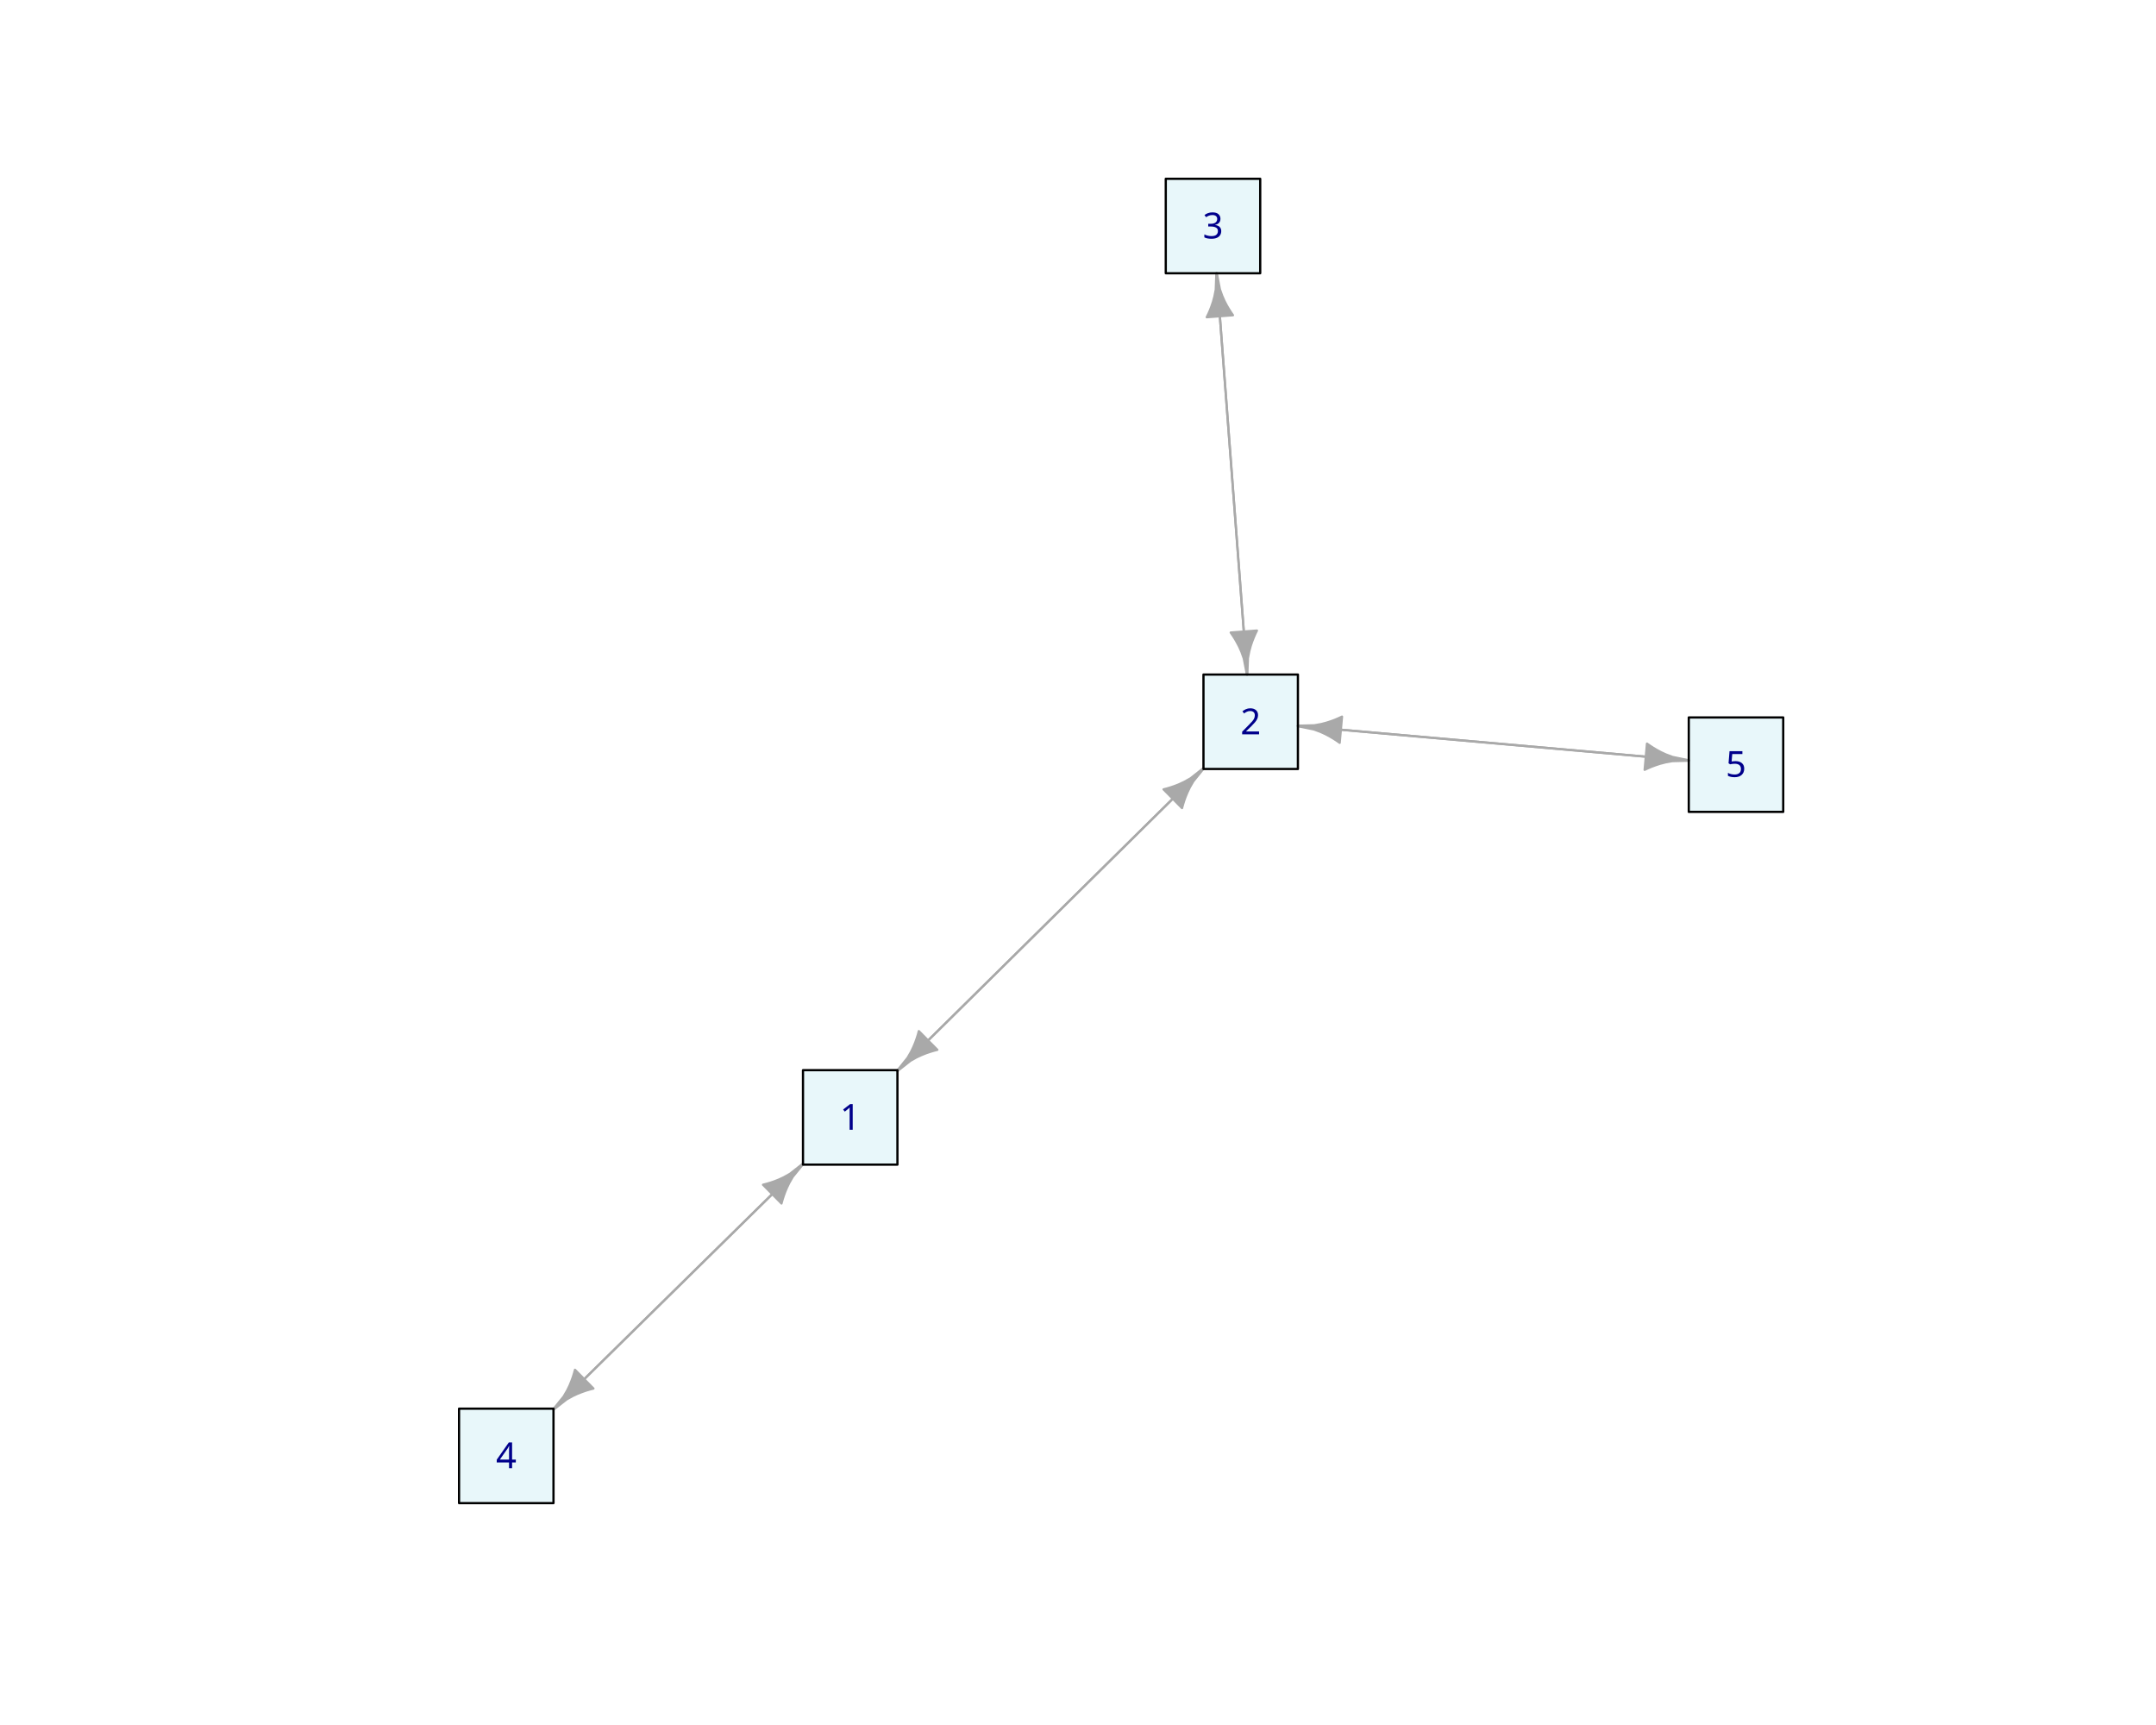
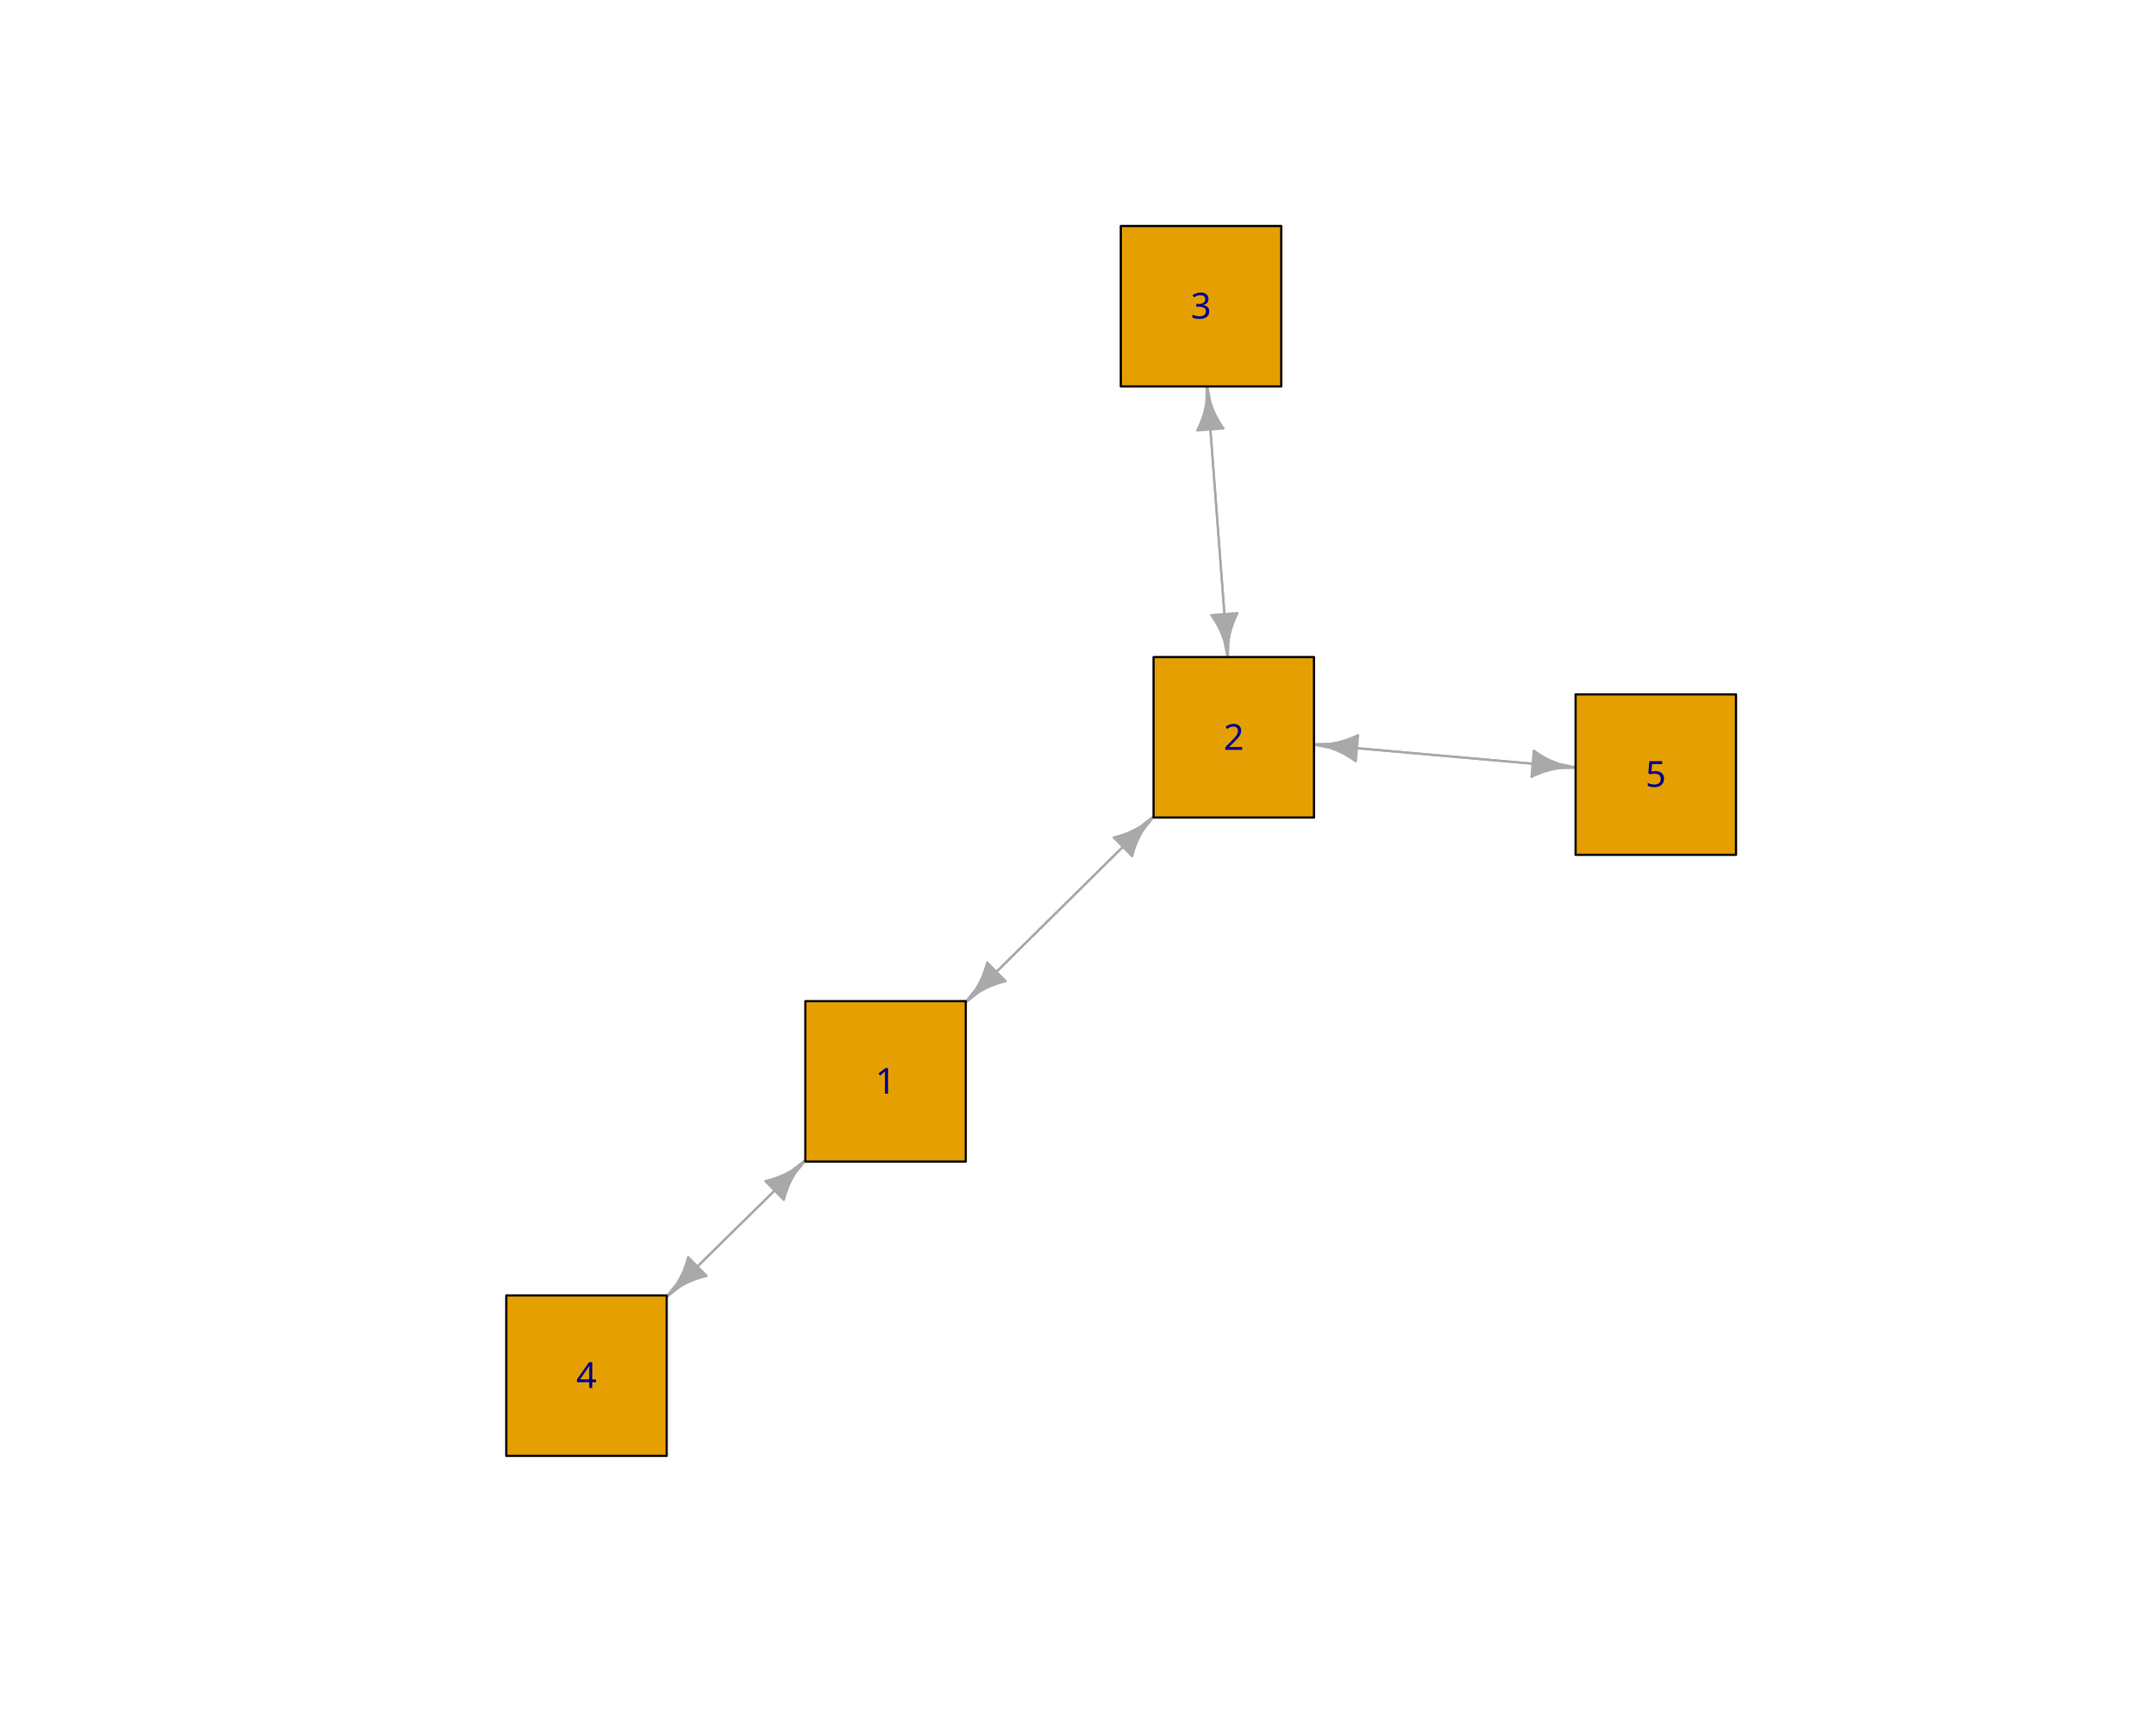
<svg xmlns="http://www.w3.org/2000/svg" class="svglite" data-engine-version="2.0" width="720.00pt" height="576.00pt" viewBox="0 0 720.00 576.00">
  <defs>
    <style type="text/css">
    .svglite line, .svglite polyline, .svglite polygon, .svglite path, .svglite rect, .svglite circle {
      fill: none;
      stroke: #000000;
      stroke-linecap: round;
      stroke-linejoin: round;
      stroke-miterlimit: 10.00;
    }
  </style>
  </defs>
  <rect width="100%" height="100%" style="stroke: none; fill: #FFFFFF;" />
  <defs>
    <clipPath id="cpMC4wMHw3MjAuMDB8MC4wMHw1NzYuMDA=">
      <rect x="0.00" y="0.00" width="720.00" height="576.00" />
    </clipPath>
  </defs>
  <g clip-path="url(#cpMC4wMHw3MjAuMDB8MC4wMHw1NzYuMDA=)">
</g>
  <defs>
    <clipPath id="cpNTkuMDR8Njg5Ljc2fDU5LjA0fDUwMi41Ng==">
      <rect x="59.04" y="59.04" width="630.72" height="443.52" />
    </clipPath>
  </defs>
  <g clip-path="url(#cpNTkuMDR8Njg5Ljc2fDU5LjA0fDUwMi41Ng==)">
-     <line x1="300.72" y1="356.53" x2="401.90" y2="256.58" style="stroke-width: 0.75; stroke: #A9A9A9;" />
-     <line x1="267.13" y1="389.64" x2="184.83" y2="470.62" style="stroke-width: 0.75; stroke: #A9A9A9;" />
-     <line x1="400.88" y1="257.59" x2="299.70" y2="357.54" style="stroke-width: 0.75; stroke: #A9A9A9;" />
-     <line x1="434.87" y1="242.53" x2="563.97" y2="253.94" style="stroke-width: 0.75; stroke: #A9A9A9;" />
-     <line x1="416.36" y1="223.80" x2="406.28" y2="91.23" style="stroke-width: 0.75; stroke: #A9A9A9;" />
-     <line x1="185.86" y1="469.61" x2="268.16" y2="388.63" style="stroke-width: 0.75; stroke: #A9A9A9;" />
-     <line x1="562.53" y1="253.81" x2="433.44" y2="242.40" style="stroke-width: 0.75; stroke: #A9A9A9;" />
-     <line x1="406.39" y1="92.67" x2="416.47" y2="225.24" style="stroke-width: 0.75; stroke: #A9A9A9;" />
-     <polygon points="394.74,269.83 395.07,268.64 395.46,267.38 395.94,266.04 396.55,264.58 397.34,262.92 398.51,260.90 401.95,256.63 401.85,256.53 397.55,259.92 395.51,261.06 393.84,261.84 392.37,262.43 391.02,262.89 389.76,263.27 388.57,263.58 " style="stroke-width: 0.75; stroke: #A9A9A9; fill: #A9A9A9;" />
-     <polygon points="192.02,457.39 191.69,458.58 191.30,459.83 190.81,461.17 190.21,462.64 189.41,464.29 188.23,466.31 184.78,470.57 184.89,470.67 189.20,467.29 191.24,466.15 192.90,465.38 194.38,464.80 195.72,464.33 196.99,463.96 198.18,463.65 " style="stroke-width: 0.75; stroke: #A9A9A9; fill: #A9A9A9;" />
-     <polygon points="306.85,344.30 306.53,345.49 306.13,346.75 305.65,348.09 305.05,349.55 304.25,351.21 303.08,353.23 299.64,357.49 299.75,357.60 304.05,354.21 306.09,353.06 307.75,352.29 309.22,351.70 310.57,351.24 311.83,350.86 313.03,350.55 " style="stroke-width: 0.75; stroke: #A9A9A9; fill: #A9A9A9;" />
-     <polygon points="549.23,257.05 550.35,256.52 551.56,256.01 552.90,255.51 554.41,255.02 556.18,254.56 558.48,254.15 563.96,254.01 563.97,253.87 558.60,252.77 556.41,251.96 554.74,251.19 553.35,250.45 552.12,249.72 551.02,249.00 550.01,248.30 " style="stroke-width: 0.75; stroke: #A9A9A9; fill: #A9A9A9;" />
-     <polygon points="411.75,105.26 411.06,104.24 410.35,103.13 409.64,101.90 408.91,100.49 408.17,98.81 407.38,96.61 406.35,91.23 406.21,91.24 406.01,96.71 405.56,99.01 405.08,100.78 404.57,102.28 404.06,103.61 403.53,104.81 402.99,105.93 " style="stroke-width: 0.75; stroke: #A9A9A9; fill: #A9A9A9;" />
-     <polygon points="260.98,401.86 261.30,400.68 261.70,399.42 262.18,398.08 262.79,396.62 263.59,394.96 264.76,392.94 268.21,388.69 268.11,388.58 263.80,391.96 261.76,393.10 260.09,393.88 258.62,394.46 257.27,394.92 256.01,395.29 254.81,395.60 " style="stroke-width: 0.75; stroke: #A9A9A9; fill: #A9A9A9;" />
-     <polygon points="448.17,239.29 447.05,239.81 445.84,240.33 444.50,240.83 443.00,241.31 441.22,241.78 438.92,242.19 433.44,242.33 433.43,242.47 438.80,243.57 440.99,244.38 442.66,245.15 444.06,245.89 445.28,246.62 446.39,247.33 447.39,248.04 " style="stroke-width: 0.75; stroke: #A9A9A9; fill: #A9A9A9;" />
-     <polygon points="411.00,211.21 411.70,212.23 412.40,213.34 413.11,214.58 413.84,215.98 414.58,217.66 415.37,219.86 416.40,225.24 416.54,225.23 416.74,219.76 417.19,217.46 417.67,215.69 418.18,214.19 418.70,212.86 419.22,211.66 419.76,210.55 " style="stroke-width: 0.75; stroke: #A9A9A9; fill: #A9A9A9;" />
-     <rect x="268.16" y="357.35" width="31.54" height="31.54" style="stroke-width: 0.75; fill: #1AB3CC; fill-opacity: 0.10;" />
-     <rect x="401.90" y="225.24" width="31.54" height="31.54" style="stroke-width: 0.75; fill: #1AB3CC; fill-opacity: 0.10;" />
-     <rect x="389.31" y="59.70" width="31.54" height="31.54" style="stroke-width: 0.75; fill: #1AB3CC; fill-opacity: 0.10;" />
-     <rect x="153.30" y="470.37" width="31.54" height="31.54" style="stroke-width: 0.75; fill: #1AB3CC; fill-opacity: 0.10;" />
-     <rect x="563.97" y="239.56" width="31.54" height="31.54" style="stroke-width: 0.75; fill: #1AB3CC; fill-opacity: 0.10;" />
+     <line x1="323.54" y1="333.61" x2="385.24" y2="272.65" style="stroke-width: 0.75; stroke: #A9A9A9;" />
+     <line x1="267.92" y1="388.44" x2="222.63" y2="433.00" style="stroke-width: 0.75; stroke: #A9A9A9;" />
+     <line x1="384.22" y1="273.67" x2="322.51" y2="334.62" style="stroke-width: 0.75; stroke: #A9A9A9;" />
+     <line x1="440.24" y1="248.69" x2="526.17" y2="256.29" style="stroke-width: 0.75; stroke: #A9A9A9;" />
+     <line x1="409.88" y1="217.98" x2="403.12" y2="129.03" style="stroke-width: 0.75; stroke: #A9A9A9;" />
+     <line x1="223.66" y1="431.99" x2="268.95" y2="387.43" style="stroke-width: 0.75; stroke: #A9A9A9;" />
+     <line x1="524.73" y1="256.16" x2="438.81" y2="248.56" style="stroke-width: 0.75; stroke: #A9A9A9;" />
+     <line x1="403.23" y1="130.47" x2="409.99" y2="219.41" style="stroke-width: 0.75; stroke: #A9A9A9;" />
+     <polygon points="378.09,285.90 378.41,284.71 378.80,283.45 379.28,282.11 379.89,280.65 380.69,278.99 381.86,276.97 385.29,272.70 385.19,272.60 380.89,275.99 378.85,277.13 377.18,277.91 375.71,278.50 374.37,278.96 373.11,279.34 371.91,279.65 " style="stroke-width: 0.75; stroke: #A9A9A9; fill: #A9A9A9;" />
+     <polygon points="229.82,419.77 229.49,420.96 229.09,422.21 228.61,423.55 228.00,425.02 227.20,426.67 226.03,428.69 222.58,432.95 222.68,433.05 226.99,429.67 229.03,428.53 230.70,427.76 232.17,427.18 233.52,426.71 234.78,426.34 235.98,426.03 " style="stroke-width: 0.75; stroke: #A9A9A9; fill: #A9A9A9;" />
+     <polygon points="329.67,321.38 329.34,322.57 328.95,323.82 328.47,325.16 327.87,326.63 327.07,328.28 325.90,330.31 322.46,334.57 322.56,334.67 326.87,331.29 328.90,330.14 330.57,329.37 332.04,328.78 333.39,328.32 334.65,327.94 335.84,327.63 " style="stroke-width: 0.75; stroke: #A9A9A9; fill: #A9A9A9;" />
+     <polygon points="511.44,259.39 512.56,258.87 513.77,258.36 515.10,257.86 516.61,257.37 518.39,256.91 520.69,256.49 526.16,256.36 526.17,256.22 520.81,255.12 518.62,254.31 516.95,253.54 515.55,252.80 514.32,252.07 513.22,251.35 512.21,250.64 " style="stroke-width: 0.75; stroke: #A9A9A9; fill: #A9A9A9;" />
+     <polygon points="408.59,143.06 407.89,142.04 407.19,140.93 406.48,139.69 405.75,138.29 405.00,136.61 404.22,134.41 403.19,129.03 403.04,129.04 402.84,134.51 402.40,136.81 401.91,138.58 401.41,140.08 400.89,141.41 400.36,142.61 399.83,143.72 " style="stroke-width: 0.75; stroke: #A9A9A9; fill: #A9A9A9;" />
+     <polygon points="261.76,400.66 262.09,399.47 262.49,398.22 262.97,396.88 263.57,395.41 264.38,393.76 265.55,391.74 269.00,387.48 268.90,387.38 264.58,390.76 262.54,391.90 260.88,392.67 259.40,393.25 258.06,393.72 256.79,394.09 255.60,394.40 " style="stroke-width: 0.75; stroke: #A9A9A9; fill: #A9A9A9;" />
+     <polygon points="453.54,245.46 452.42,245.98 451.21,246.49 449.88,246.99 448.37,247.48 446.59,247.94 444.29,248.36 438.81,248.49 438.80,248.64 444.17,249.73 446.36,250.54 448.03,251.31 449.43,252.05 450.65,252.78 451.76,253.50 452.77,254.21 " style="stroke-width: 0.75; stroke: #A9A9A9; fill: #A9A9A9;" />
+     <polygon points="404.52,205.39 405.21,206.41 405.92,207.52 406.63,208.75 407.36,210.16 408.10,211.84 408.89,214.04 409.92,219.42 410.06,219.41 410.26,213.94 410.71,211.64 411.19,209.87 411.70,208.37 412.21,207.04 412.74,205.83 413.28,204.72 " style="stroke-width: 0.75; stroke: #A9A9A9; fill: #A9A9A9;" />
+     <rect x="268.95" y="334.30" width="53.57" height="53.57" style="stroke-width: 0.75; fill: #E69F00;" />
+     <rect x="385.24" y="219.41" width="53.57" height="53.57" style="stroke-width: 0.75; fill: #E69F00;" />
+     <rect x="374.30" y="75.47" width="53.57" height="53.57" style="stroke-width: 0.75; fill: #E69F00;" />
+     <rect x="169.07" y="432.57" width="53.57" height="53.57" style="stroke-width: 0.75; fill: #E69F00;" />
+     <rect x="526.17" y="231.87" width="53.57" height="53.57" style="stroke-width: 0.75; fill: #E69F00;" />
  </g>
  <g clip-path="url(#cpMC4wMHw3MjAuMDB8MC4wMHw1NzYuMDA=)">
-     <text x="283.93" y="377.25" text-anchor="middle" style="font-size: 12.00px; fill: #00008B; font-family: sans;" textLength="6.67px" lengthAdjust="spacingAndGlyphs">1</text>
-     <text x="417.67" y="245.20" text-anchor="middle" style="font-size: 12.00px; fill: #00008B; font-family: sans;" textLength="6.67px" lengthAdjust="spacingAndGlyphs">2</text>
-     <text x="405.08" y="79.60" text-anchor="middle" style="font-size: 12.00px; fill: #00008B; font-family: sans;" textLength="6.67px" lengthAdjust="spacingAndGlyphs">3</text>
-     <text x="169.07" y="490.26" text-anchor="middle" style="font-size: 12.00px; fill: #00008B; font-family: sans;" textLength="6.67px" lengthAdjust="spacingAndGlyphs">4</text>
-     <text x="579.73" y="259.40" text-anchor="middle" style="font-size: 12.00px; fill: #00008B; font-family: sans;" textLength="6.67px" lengthAdjust="spacingAndGlyphs">5</text>
+     <text x="295.73" y="365.21" text-anchor="middle" style="font-size: 12.00px; fill: #00008B; font-family: sans;" textLength="6.67px" lengthAdjust="spacingAndGlyphs">1</text>
+     <text x="412.03" y="250.39" text-anchor="middle" style="font-size: 12.00px; fill: #00008B; font-family: sans;" textLength="6.67px" lengthAdjust="spacingAndGlyphs">2</text>
+     <text x="401.08" y="106.38" text-anchor="middle" style="font-size: 12.00px; fill: #00008B; font-family: sans;" textLength="6.67px" lengthAdjust="spacingAndGlyphs">3</text>
+     <text x="195.85" y="463.48" text-anchor="middle" style="font-size: 12.00px; fill: #00008B; font-family: sans;" textLength="6.67px" lengthAdjust="spacingAndGlyphs">4</text>
+     <text x="552.95" y="262.73" text-anchor="middle" style="font-size: 12.00px; fill: #00008B; font-family: sans;" textLength="6.67px" lengthAdjust="spacingAndGlyphs">5</text>
  </g>
</svg>
